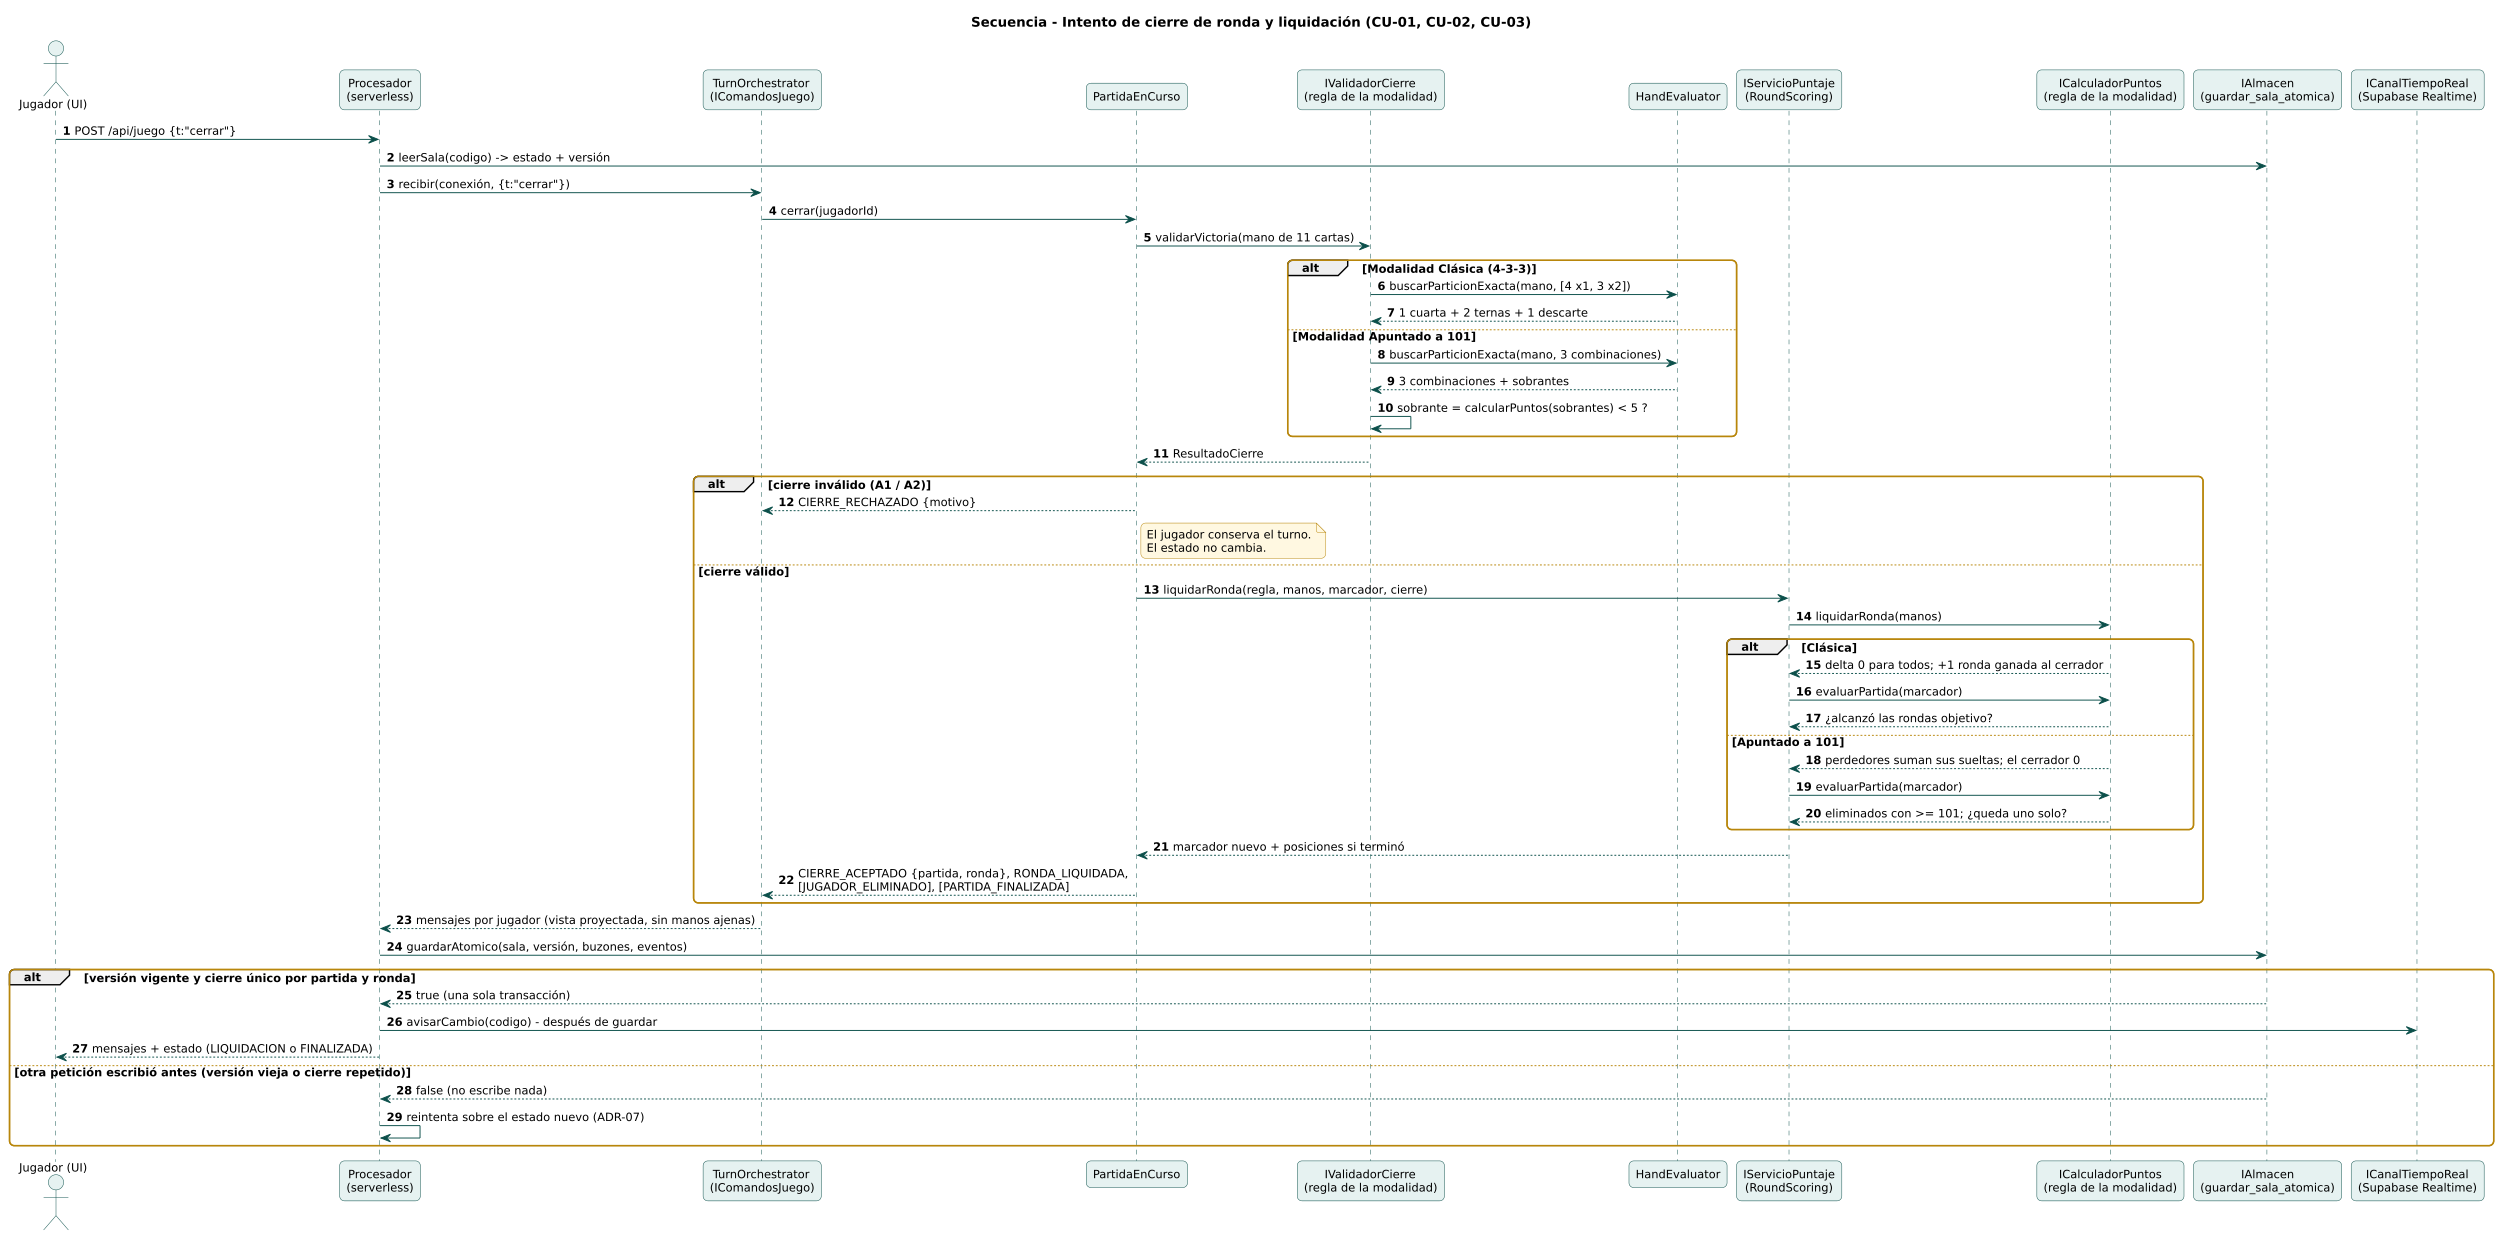
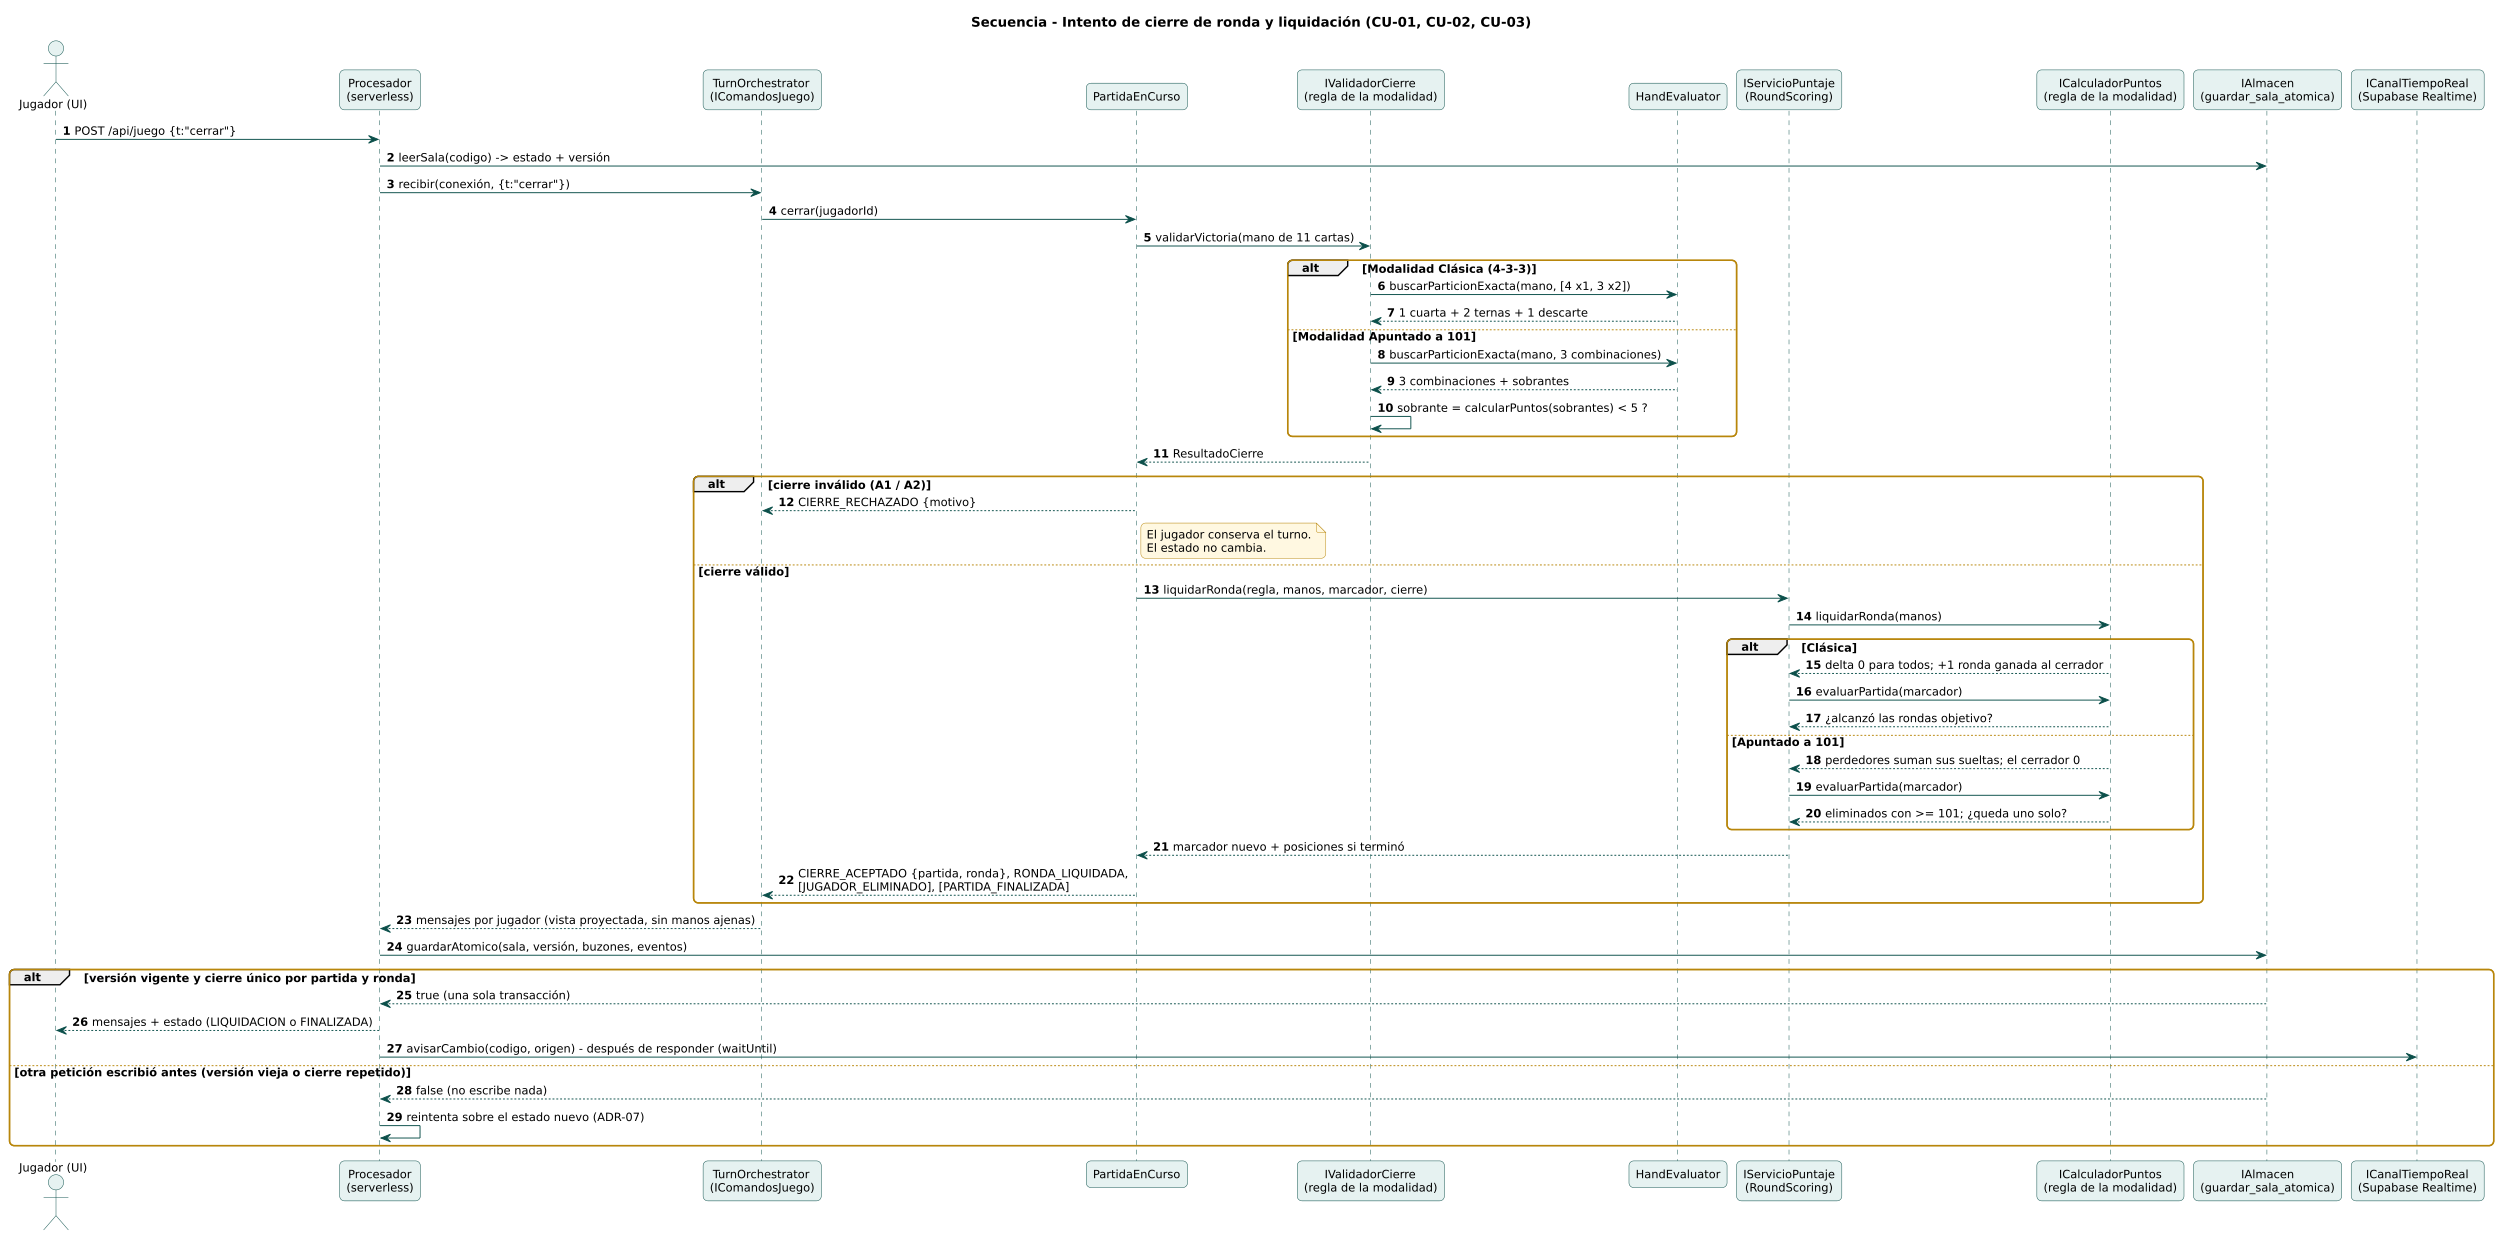
<svg xmlns="http://www.w3.org/2000/svg" contentStyleType="text/css" data-diagram-type="SEQUENCE" height="1297px" preserveAspectRatio="none" style="width:2623px;height:1297px;background:#FFFFFF;" version="1.1" viewBox="0 0 2623 1297" width="2623px" zoomAndPan="magnify">
  <defs />
  <g>
    <text fill="#000000" font-family="DejaVu Sans" font-size="14" font-weight="bold" lengthAdjust="spacing" textLength="587.706" x="1018.839" y="27.995">Secuencia - Intento de cierre de ronda y liquidación (CU-01, CU-02, CU-03)</text>
    <rect fill="none" height="184.781" rx="5" ry="5" style="stroke:#B8860B;stroke-width:1.5;" width="470.97" x="1351.062" y="273.109" />
    <rect fill="none" height="447.438" rx="5" ry="5" style="stroke:#B8860B;stroke-width:1.5;" width="1583.736" x="727.707" y="499.859" />
    <rect fill="none" height="199.75" rx="5" ry="5" style="stroke:#B8860B;stroke-width:1.5;" width="489.412" x="1812.031" y="670.641" />
    <rect fill="none" height="184.781" rx="5" ry="5" style="stroke:#B8860B;stroke-width:1.5;" width="2606.385" x="10" y="1017.234" />
    <g>
      <rect fill="#000000" fill-opacity="0" height="1102.75" width="8" x="54.754" y="116.266" />
      <line style="stroke:#0B4F4A;stroke-width:0.5;stroke-dasharray:5.0,5.0;" x1="58" x2="58" y1="116.266" y2="1219.016" />
    </g>
    <g>
      <rect fill="#000000" fill-opacity="0" height="1102.75" width="8" x="394.701" y="116.266" />
      <line style="stroke:#0B4F4A;stroke-width:0.5;stroke-dasharray:5.0,5.0;" x1="398.416" x2="398.416" y1="116.266" y2="1219.016" />
    </g>
    <g>
      <rect fill="#000000" fill-opacity="0" height="1102.75" width="8" x="795.691" y="116.266" />
      <line style="stroke:#0B4F4A;stroke-width:0.5;stroke-dasharray:5.0,5.0;" x1="798.707" x2="798.707" y1="116.266" y2="1219.016" />
    </g>
    <g>
      <rect fill="#000000" fill-opacity="0" height="1102.75" width="8" x="1188.801" y="116.266" />
      <line style="stroke:#0B4F4A;stroke-width:0.5;stroke-dasharray:5.0,5.0;" x1="1192.685" x2="1192.685" y1="116.266" y2="1219.016" />
    </g>
    <g>
      <rect fill="#000000" fill-opacity="0" height="1102.75" width="8" x="1434.248" y="116.266" />
      <line style="stroke:#0B4F4A;stroke-width:0.5;stroke-dasharray:5.0,5.0;" x1="1438.062" x2="1438.062" y1="116.266" y2="1219.016" />
    </g>
    <g>
      <rect fill="#000000" fill-opacity="0" height="1102.75" width="8" x="1756.576" y="116.266" />
      <line style="stroke:#0B4F4A;stroke-width:0.5;stroke-dasharray:5.0,5.0;" x1="1760.121" x2="1760.121" y1="116.266" y2="1219.016" />
    </g>
    <g>
      <rect fill="#000000" fill-opacity="0" height="1102.75" width="8" x="1873.233" y="116.266" />
      <line style="stroke:#0B4F4A;stroke-width:0.5;stroke-dasharray:5.0,5.0;" x1="1877.031" x2="1877.031" y1="116.266" y2="1219.016" />
    </g>
    <g>
      <rect fill="#000000" fill-opacity="0" height="1102.75" width="8" x="2210.257" y="116.266" />
      <line style="stroke:#0B4F4A;stroke-width:0.5;stroke-dasharray:5.0,5.0;" x1="2214.07" x2="2214.07" y1="116.266" y2="1219.016" />
    </g>
    <g>
      <rect fill="#000000" fill-opacity="0" height="1102.75" width="8" x="2375.166" y="116.266" />
      <line style="stroke:#0B4F4A;stroke-width:0.5;stroke-dasharray:5.0,5.0;" x1="2378.443" x2="2378.443" y1="116.266" y2="1219.016" />
    </g>
    <g>
      <rect fill="#000000" fill-opacity="0" height="1102.75" width="8" x="2532.637" y="116.266" />
      <line style="stroke:#0B4F4A;stroke-width:0.5;stroke-dasharray:5.0,5.0;" x1="2535.889" x2="2535.889" y1="116.266" y2="1219.016" />
    </g>
    <g class="participant participant-head" data-participant="J">
      <text fill="#000000" font-family="DejaVu Sans" font-size="12" lengthAdjust="spacing" textLength="71.508" x="20" y="113.436">Jugador (UI)</text>
      <ellipse cx="58.754" cy="50.797" fill="#E6F2F1" rx="8" ry="8" style="stroke:#0B4F4A;stroke-width:0.5;" />
      <path d="M58.754,58.797 L58.754,85.797 M45.754,66.797 L71.754,66.797 M58.754,85.797 L45.754,100.797 M58.754,85.797 L71.754,100.797" fill="none" style="stroke:#0B4F4A;stroke-width:0.5;" />
    </g>
    <g class="participant participant-tail" data-participant="J">
      <text fill="#000000" font-family="DejaVu Sans" font-size="12" lengthAdjust="spacing" textLength="71.508" x="20" y="1229.154">Jugador (UI)</text>
      <ellipse cx="58.754" cy="1240.484" fill="#E6F2F1" rx="8" ry="8" style="stroke:#0B4F4A;stroke-width:0.5;" />
      <path d="M58.754,1248.484 L58.754,1275.484 M45.754,1256.484 L71.754,1256.484 M58.754,1275.484 L45.754,1290.484 M58.754,1275.484 L71.754,1290.484" fill="none" style="stroke:#0B4F4A;stroke-width:0.5;" />
    </g>
    <g class="participant participant-head" data-participant="PR">
      <rect fill="#E6F2F1" height="41.938" rx="5" ry="5" style="stroke:#0B4F4A;stroke-width:0.5;" width="84.57" x="356.416" y="73.328" />
      <text fill="#000000" font-family="DejaVu Sans" font-size="12" lengthAdjust="spacing" textLength="66.99" x="365.206" y="91.467">Procesador</text>
      <text fill="#000000" font-family="DejaVu Sans" font-size="12" lengthAdjust="spacing" textLength="70.57" x="363.416" y="105.436">(serverless)</text>
    </g>
    <g class="participant participant-tail" data-participant="PR">
      <rect fill="#E6F2F1" height="41.938" rx="5" ry="5" style="stroke:#0B4F4A;stroke-width:0.5;" width="84.57" x="356.416" y="1218.016" />
      <text fill="#000000" font-family="DejaVu Sans" font-size="12" lengthAdjust="spacing" textLength="66.99" x="365.206" y="1236.154">Procesador</text>
      <text fill="#000000" font-family="DejaVu Sans" font-size="12" lengthAdjust="spacing" textLength="70.57" x="363.416" y="1250.123">(serverless)</text>
    </g>
    <g class="participant participant-head" data-participant="O">
      <rect fill="#E6F2F1" height="41.938" rx="5" ry="5" style="stroke:#0B4F4A;stroke-width:0.5;" width="123.969" x="737.707" y="73.328" />
      <text fill="#000000" font-family="DejaVu Sans" font-size="12" lengthAdjust="spacing" textLength="103.664" x="747.859" y="91.467">TurnOrchestrator</text>
      <text fill="#000000" font-family="DejaVu Sans" font-size="12" lengthAdjust="spacing" textLength="109.969" x="744.707" y="105.436">(IComandosJuego)</text>
    </g>
    <g class="participant participant-tail" data-participant="O">
      <rect fill="#E6F2F1" height="41.938" rx="5" ry="5" style="stroke:#0B4F4A;stroke-width:0.5;" width="123.969" x="737.707" y="1218.016" />
      <text fill="#000000" font-family="DejaVu Sans" font-size="12" lengthAdjust="spacing" textLength="103.664" x="747.859" y="1236.154">TurnOrchestrator</text>
      <text fill="#000000" font-family="DejaVu Sans" font-size="12" lengthAdjust="spacing" textLength="109.969" x="744.707" y="1250.123">(IComandosJuego)</text>
    </g>
    <g class="participant participant-head" data-participant="P">
      <rect fill="#E6F2F1" height="27.969" rx="5" ry="5" style="stroke:#0B4F4A;stroke-width:0.5;" width="106.232" x="1139.685" y="87.297" />
      <text fill="#000000" font-family="DejaVu Sans" font-size="12" lengthAdjust="spacing" textLength="92.232" x="1146.685" y="105.436">PartidaEnCurso</text>
    </g>
    <g class="participant participant-tail" data-participant="P">
      <rect fill="#E6F2F1" height="27.969" rx="5" ry="5" style="stroke:#0B4F4A;stroke-width:0.5;" width="106.232" x="1139.685" y="1218.016" />
      <text fill="#000000" font-family="DejaVu Sans" font-size="12" lengthAdjust="spacing" textLength="92.232" x="1146.685" y="1236.154">PartidaEnCurso</text>
    </g>
    <g class="participant participant-head" data-participant="V">
      <rect fill="#E6F2F1" height="41.938" rx="5" ry="5" style="stroke:#0B4F4A;stroke-width:0.5;" width="154.373" x="1361.062" y="73.328" />
      <text fill="#000000" font-family="DejaVu Sans" font-size="12" lengthAdjust="spacing" textLength="96.978" x="1389.759" y="91.467">IValidadorCierre</text>
      <text fill="#000000" font-family="DejaVu Sans" font-size="12" lengthAdjust="spacing" textLength="140.373" x="1368.062" y="105.436">(regla de la modalidad)</text>
    </g>
    <g class="participant participant-tail" data-participant="V">
      <rect fill="#E6F2F1" height="41.938" rx="5" ry="5" style="stroke:#0B4F4A;stroke-width:0.5;" width="154.373" x="1361.062" y="1218.016" />
      <text fill="#000000" font-family="DejaVu Sans" font-size="12" lengthAdjust="spacing" textLength="96.978" x="1389.759" y="1236.154">IValidadorCierre</text>
      <text fill="#000000" font-family="DejaVu Sans" font-size="12" lengthAdjust="spacing" textLength="140.373" x="1368.062" y="1250.123">(regla de la modalidad)</text>
    </g>
    <g class="participant participant-head" data-participant="H">
      <rect fill="#E6F2F1" height="27.969" rx="5" ry="5" style="stroke:#0B4F4A;stroke-width:0.5;" width="102.91" x="1709.121" y="87.297" />
      <text fill="#000000" font-family="DejaVu Sans" font-size="12" lengthAdjust="spacing" textLength="88.91" x="1716.121" y="105.436">HandEvaluator</text>
    </g>
    <g class="participant participant-tail" data-participant="H">
      <rect fill="#E6F2F1" height="27.969" rx="5" ry="5" style="stroke:#0B4F4A;stroke-width:0.5;" width="102.91" x="1709.121" y="1218.016" />
      <text fill="#000000" font-family="DejaVu Sans" font-size="12" lengthAdjust="spacing" textLength="88.91" x="1716.121" y="1236.154">HandEvaluator</text>
    </g>
    <g class="participant participant-head" data-participant="S">
      <rect fill="#E6F2F1" height="41.938" rx="5" ry="5" style="stroke:#0B4F4A;stroke-width:0.5;" width="110.404" x="1822.031" y="73.328" />
      <text fill="#000000" font-family="DejaVu Sans" font-size="12" lengthAdjust="spacing" textLength="96.404" x="1829.031" y="91.467">IServicioPuntaje</text>
      <text fill="#000000" font-family="DejaVu Sans" font-size="12" lengthAdjust="spacing" textLength="92.918" x="1830.774" y="105.436">(RoundScoring)</text>
    </g>
    <g class="participant participant-tail" data-participant="S">
      <rect fill="#E6F2F1" height="41.938" rx="5" ry="5" style="stroke:#0B4F4A;stroke-width:0.5;" width="110.404" x="1822.031" y="1218.016" />
      <text fill="#000000" font-family="DejaVu Sans" font-size="12" lengthAdjust="spacing" textLength="96.404" x="1829.031" y="1236.154">IServicioPuntaje</text>
      <text fill="#000000" font-family="DejaVu Sans" font-size="12" lengthAdjust="spacing" textLength="92.918" x="1830.774" y="1250.123">(RoundScoring)</text>
    </g>
    <g class="participant participant-head" data-participant="C">
      <rect fill="#E6F2F1" height="41.938" rx="5" ry="5" style="stroke:#0B4F4A;stroke-width:0.5;" width="154.373" x="2137.07" y="73.328" />
      <text fill="#000000" font-family="DejaVu Sans" font-size="12" lengthAdjust="spacing" textLength="108.135" x="2160.189" y="91.467">ICalculadorPuntos</text>
      <text fill="#000000" font-family="DejaVu Sans" font-size="12" lengthAdjust="spacing" textLength="140.373" x="2144.07" y="105.436">(regla de la modalidad)</text>
    </g>
    <g class="participant participant-tail" data-participant="C">
      <rect fill="#E6F2F1" height="41.938" rx="5" ry="5" style="stroke:#0B4F4A;stroke-width:0.5;" width="154.373" x="2137.07" y="1218.016" />
      <text fill="#000000" font-family="DejaVu Sans" font-size="12" lengthAdjust="spacing" textLength="108.135" x="2160.189" y="1236.154">ICalculadorPuntos</text>
      <text fill="#000000" font-family="DejaVu Sans" font-size="12" lengthAdjust="spacing" textLength="140.373" x="2144.07" y="1250.123">(regla de la modalidad)</text>
    </g>
    <g class="participant participant-head" data-participant="A">
      <rect fill="#E6F2F1" height="41.938" rx="5" ry="5" style="stroke:#0B4F4A;stroke-width:0.5;" width="155.445" x="2301.443" y="73.328" />
      <text fill="#000000" font-family="DejaVu Sans" font-size="12" lengthAdjust="spacing" textLength="55.711" x="2351.311" y="91.467">IAlmacen</text>
      <text fill="#000000" font-family="DejaVu Sans" font-size="12" lengthAdjust="spacing" textLength="141.445" x="2308.443" y="105.436">(guardar_sala_atomica)</text>
    </g>
    <g class="participant participant-tail" data-participant="A">
      <rect fill="#E6F2F1" height="41.938" rx="5" ry="5" style="stroke:#0B4F4A;stroke-width:0.5;" width="155.445" x="2301.443" y="1218.016" />
      <text fill="#000000" font-family="DejaVu Sans" font-size="12" lengthAdjust="spacing" textLength="55.711" x="2351.311" y="1236.154">IAlmacen</text>
      <text fill="#000000" font-family="DejaVu Sans" font-size="12" lengthAdjust="spacing" textLength="141.445" x="2308.443" y="1250.123">(guardar_sala_atomica)</text>
    </g>
    <g class="participant participant-head" data-participant="R">
      <rect fill="#E6F2F1" height="41.938" rx="5" ry="5" style="stroke:#0B4F4A;stroke-width:0.5;" width="139.496" x="2466.889" y="73.328" />
      <text fill="#000000" font-family="DejaVu Sans" font-size="12" lengthAdjust="spacing" textLength="108.668" x="2482.303" y="91.467">ICanalTiempoReal</text>
      <text fill="#000000" font-family="DejaVu Sans" font-size="12" lengthAdjust="spacing" textLength="125.496" x="2473.889" y="105.436">(Supabase Realtime)</text>
    </g>
    <g class="participant participant-tail" data-participant="R">
      <rect fill="#E6F2F1" height="41.938" rx="5" ry="5" style="stroke:#0B4F4A;stroke-width:0.5;" width="139.496" x="2466.889" y="1218.016" />
      <text fill="#000000" font-family="DejaVu Sans" font-size="12" lengthAdjust="spacing" textLength="108.668" x="2482.303" y="1236.154">ICanalTiempoReal</text>
      <text fill="#000000" font-family="DejaVu Sans" font-size="12" lengthAdjust="spacing" textLength="125.496" x="2473.889" y="1250.123">(Supabase Realtime)</text>
    </g>
    <g class="message" data-participant-1="J" data-participant-2="PR">
      <polygon fill="#0B4F4A" points="386.701,142.234,396.701,146.234,386.701,150.234,390.701,146.234" style="stroke:#0B4F4A;stroke-width:1;" />
      <line style="stroke:#0B4F4A;stroke-width:1;" x1="58.754" x2="392.701" y1="146.234" y2="146.234" />
      <text fill="#000000" font-family="DejaVu Sans" font-size="12" font-weight="bold" lengthAdjust="spacing" textLength="8.35" x="65.754" y="141.404">1</text>
      <text fill="#000000" font-family="DejaVu Sans" font-size="12" lengthAdjust="spacing" textLength="170.121" x="78.103" y="141.404">POST /api/juego {t:"cerrar"}</text>
    </g>
    <g class="message" data-participant-1="PR" data-participant-2="A">
      <polygon fill="#0B4F4A" points="2367.166,170.203,2377.166,174.203,2367.166,178.203,2371.166,174.203" style="stroke:#0B4F4A;stroke-width:1;" />
      <line style="stroke:#0B4F4A;stroke-width:1;" x1="398.701" x2="2373.166" y1="174.203" y2="174.203" />
      <text fill="#000000" font-family="DejaVu Sans" font-size="12" font-weight="bold" lengthAdjust="spacing" textLength="8.35" x="405.701" y="169.373">2</text>
      <text fill="#000000" font-family="DejaVu Sans" font-size="12" lengthAdjust="spacing" textLength="222.205" x="418.051" y="169.373">leerSala(codigo) -&gt; estado + versión</text>
    </g>
    <g class="message" data-participant-1="PR" data-participant-2="O">
      <polygon fill="#0B4F4A" points="787.691,198.172,797.691,202.172,787.691,206.172,791.691,202.172" style="stroke:#0B4F4A;stroke-width:1;" />
      <line style="stroke:#0B4F4A;stroke-width:1;" x1="398.701" x2="793.691" y1="202.172" y2="202.172" />
      <text fill="#000000" font-family="DejaVu Sans" font-size="12" font-weight="bold" lengthAdjust="spacing" textLength="8.35" x="405.701" y="197.342">3</text>
      <text fill="#000000" font-family="DejaVu Sans" font-size="12" lengthAdjust="spacing" textLength="180.627" x="418.051" y="197.342">recibir(conexión, {t:"cerrar"})</text>
    </g>
    <g class="message" data-participant-1="O" data-participant-2="P">
      <polygon fill="#0B4F4A" points="1180.801,226.141,1190.801,230.141,1180.801,234.141,1184.801,230.141" style="stroke:#0B4F4A;stroke-width:1;" />
      <line style="stroke:#0B4F4A;stroke-width:1;" x1="799.691" x2="1186.801" y1="230.141" y2="230.141" />
      <text fill="#000000" font-family="DejaVu Sans" font-size="12" font-weight="bold" lengthAdjust="spacing" textLength="8.35" x="806.691" y="225.31">4</text>
      <text fill="#000000" font-family="DejaVu Sans" font-size="12" lengthAdjust="spacing" textLength="102.457" x="819.041" y="225.31">cerrar(jugadorId)</text>
    </g>
    <g class="message" data-participant-1="P" data-participant-2="V">
      <polygon fill="#0B4F4A" points="1426.248,254.109,1436.248,258.109,1426.248,262.109,1430.248,258.109" style="stroke:#0B4F4A;stroke-width:1;" />
      <line style="stroke:#0B4F4A;stroke-width:1;" x1="1192.801" x2="1432.248" y1="258.109" y2="258.109" />
      <text fill="#000000" font-family="DejaVu Sans" font-size="12" font-weight="bold" lengthAdjust="spacing" textLength="8.35" x="1199.801" y="253.279">5</text>
      <text fill="#000000" font-family="DejaVu Sans" font-size="12" lengthAdjust="spacing" textLength="209.098" x="1212.15" y="253.279">validarVictoria(mano de 11 cartas)</text>
    </g>
    <path d="M1356.062,273.109 L1414.009,273.109 L1414.009,279.078 L1404.009,289.078 L1351.062,289.078 L1351.062,278.109 A5,5 0 0 1 1356.062,273.109" fill="#EEEEEE" style="stroke:#000000;stroke-width:1.5;" />
    <rect fill="none" height="184.781" rx="5" ry="5" style="stroke:#B8860B;stroke-width:1.5;" width="470.97" x="1351.062" y="273.109" />
    <text fill="#000000" font-family="DejaVu Sans" font-size="12" font-weight="bold" lengthAdjust="spacing" textLength="17.947" x="1366.062" y="285.248">alt</text>
    <text fill="#000000" font-family="DejaVu Sans" font-size="12" font-weight="bold" lengthAdjust="spacing" textLength="183.164" x="1429.009" y="286.248">[Modalidad Clásica (4-3-3)]</text>
    <g class="message" data-participant-1="V" data-participant-2="H">
      <polygon fill="#0B4F4A" points="1748.576,305.047,1758.576,309.047,1748.576,313.047,1752.576,309.047" style="stroke:#0B4F4A;stroke-width:1;" />
      <line style="stroke:#0B4F4A;stroke-width:1;" x1="1438.248" x2="1754.576" y1="309.047" y2="309.047" />
      <text fill="#000000" font-family="DejaVu Sans" font-size="12" font-weight="bold" lengthAdjust="spacing" textLength="8.35" x="1445.248" y="304.217">6</text>
      <text fill="#000000" font-family="DejaVu Sans" font-size="12" lengthAdjust="spacing" textLength="253.84" x="1457.598" y="304.217">buscarParticionExacta(mano, [4 x1, 3 x2])</text>
    </g>
    <g class="message" data-participant-1="H" data-participant-2="V">
      <polygon fill="#0B4F4A" points="1449.248,333.016,1439.248,337.016,1449.248,341.016,1445.248,337.016" style="stroke:#0B4F4A;stroke-width:1;" />
      <line style="stroke:#0B4F4A;stroke-width:1;stroke-dasharray:2.0,2.0;" x1="1443.248" x2="1759.576" y1="337.016" y2="337.016" />
      <text fill="#000000" font-family="DejaVu Sans" font-size="12" font-weight="bold" lengthAdjust="spacing" textLength="8.35" x="1455.248" y="332.185">7</text>
      <text fill="#000000" font-family="DejaVu Sans" font-size="12" lengthAdjust="spacing" textLength="198.721" x="1467.598" y="332.185">1 cuarta + 2 ternas + 1 descarte</text>
    </g>
    <line style="stroke:#B8860B;stroke-width:1;stroke-dasharray:2.0,2.0;" x1="1351.062" x2="1822.031" y1="346.016" y2="346.016" />
    <text fill="#000000" font-family="DejaVu Sans" font-size="12" font-weight="bold" lengthAdjust="spacing" textLength="192.656" x="1356.062" y="357.154">[Modalidad Apuntado a 101]</text>
    <g class="message" data-participant-1="V" data-participant-2="H">
      <polygon fill="#0B4F4A" points="1748.576,376.953,1758.576,380.953,1748.576,384.953,1752.576,380.953" style="stroke:#0B4F4A;stroke-width:1;" />
      <line style="stroke:#0B4F4A;stroke-width:1;" x1="1438.248" x2="1754.576" y1="380.953" y2="380.953" />
      <text fill="#000000" font-family="DejaVu Sans" font-size="12" font-weight="bold" lengthAdjust="spacing" textLength="8.35" x="1445.248" y="376.123">8</text>
      <text fill="#000000" font-family="DejaVu Sans" font-size="12" lengthAdjust="spacing" textLength="285.978" x="1457.598" y="376.123">buscarParticionExacta(mano, 3 combinaciones)</text>
    </g>
    <g class="message" data-participant-1="H" data-participant-2="V">
      <polygon fill="#0B4F4A" points="1449.248,404.922,1439.248,408.922,1449.248,412.922,1445.248,408.922" style="stroke:#0B4F4A;stroke-width:1;" />
      <line style="stroke:#0B4F4A;stroke-width:1;stroke-dasharray:2.0,2.0;" x1="1443.248" x2="1759.576" y1="408.922" y2="408.922" />
      <text fill="#000000" font-family="DejaVu Sans" font-size="12" font-weight="bold" lengthAdjust="spacing" textLength="8.35" x="1455.248" y="404.092">9</text>
      <text fill="#000000" font-family="DejaVu Sans" font-size="12" lengthAdjust="spacing" textLength="178.629" x="1467.598" y="404.092">3 combinaciones + sobrantes</text>
    </g>
    <g class="message" data-participant-1="V" data-participant-2="V">
      <line style="stroke:#0B4F4A;stroke-width:1;" x1="1438.248" x2="1480.248" y1="436.891" y2="436.891" />
      <line style="stroke:#0B4F4A;stroke-width:1;" x1="1480.248" x2="1480.248" y1="436.891" y2="449.891" />
      <line style="stroke:#0B4F4A;stroke-width:1;" x1="1439.248" x2="1480.248" y1="449.891" y2="449.891" />
      <polygon fill="#0B4F4A" points="1449.248,445.891,1439.248,449.891,1449.248,453.891,1445.248,449.891" style="stroke:#0B4F4A;stroke-width:1;" />
      <text fill="#000000" font-family="DejaVu Sans" font-size="12" font-weight="bold" lengthAdjust="spacing" textLength="16.699" x="1445.248" y="432.06">10</text>
      <text fill="#000000" font-family="DejaVu Sans" font-size="12" lengthAdjust="spacing" textLength="263.039" x="1465.947" y="432.06">sobrante = calcularPuntos(sobrantes) &lt; 5 ?</text>
    </g>
    <g class="message" data-participant-1="V" data-participant-2="P">
      <polygon fill="#0B4F4A" points="1203.801,480.859,1193.801,484.859,1203.801,488.859,1199.801,484.859" style="stroke:#0B4F4A;stroke-width:1;" />
      <line style="stroke:#0B4F4A;stroke-width:1;stroke-dasharray:2.0,2.0;" x1="1197.801" x2="1437.248" y1="484.859" y2="484.859" />
      <text fill="#000000" font-family="DejaVu Sans" font-size="12" font-weight="bold" lengthAdjust="spacing" textLength="16.699" x="1209.801" y="480.029">11</text>
      <text fill="#000000" font-family="DejaVu Sans" font-size="12" lengthAdjust="spacing" textLength="96.275" x="1230.5" y="480.029">ResultadoCierre</text>
    </g>
    <path d="M732.707,499.859 L790.654,499.859 L790.654,505.828 L780.654,515.828 L727.707,515.828 L727.707,504.859 A5,5 0 0 1 732.707,499.859" fill="#EEEEEE" style="stroke:#000000;stroke-width:1.5;" />
    <rect fill="none" height="447.438" rx="5" ry="5" style="stroke:#B8860B;stroke-width:1.5;" width="1583.736" x="727.707" y="499.859" />
    <text fill="#000000" font-family="DejaVu Sans" font-size="12" font-weight="bold" lengthAdjust="spacing" textLength="17.947" x="742.707" y="511.998">alt</text>
    <text fill="#000000" font-family="DejaVu Sans" font-size="12" font-weight="bold" lengthAdjust="spacing" textLength="171.281" x="805.654" y="512.998">[cierre inválido (A1 / A2)]</text>
    <g class="message" data-participant-1="P" data-participant-2="O">
      <polygon fill="#0B4F4A" points="810.691,531.797,800.691,535.797,810.691,539.797,806.691,535.797" style="stroke:#0B4F4A;stroke-width:1;" />
      <line style="stroke:#0B4F4A;stroke-width:1;stroke-dasharray:2.0,2.0;" x1="804.691" x2="1191.801" y1="535.797" y2="535.797" />
      <text fill="#000000" font-family="DejaVu Sans" font-size="12" font-weight="bold" lengthAdjust="spacing" textLength="16.699" x="816.691" y="530.967">12</text>
      <text fill="#000000" font-family="DejaVu Sans" font-size="12" lengthAdjust="spacing" textLength="187.002" x="837.391" y="530.967">CIERRE_RECHAZADO {motivo}</text>
    </g>
    <path d="M1197,553.797 L1197,580.797 A5,5 0 0 0 1202,585.797 L1386,585.797 A5,5 0 0 0 1391,580.797 L1391,558.797 L1381,548.797 L1202,548.797 A5,5 0 0 0 1197,553.797" fill="#FFF8E1" style="stroke:#B8860B;stroke-width:0.5;" />
    <path d="M1381,548.797 L1381,556.297 A2.5,2.5 0 0 0 1383.5,558.797 L1391,558.797 L1381,548.797" fill="#FFF8E1" style="stroke:#B8860B;stroke-width:0.5;" />
    <text fill="#000000" font-family="DejaVu Sans" font-size="12" lengthAdjust="spacing" textLength="173.268" x="1203" y="564.936">El jugador conserva el turno.</text>
    <text fill="#000000" font-family="DejaVu Sans" font-size="12" lengthAdjust="spacing" textLength="125.719" x="1203" y="578.904">El estado no cambia.</text>
    <line style="stroke:#B8860B;stroke-width:1;stroke-dasharray:2.0,2.0;" x1="727.707" x2="2311.443" y1="592.734" y2="592.734" />
    <text fill="#000000" font-family="DejaVu Sans" font-size="12" font-weight="bold" lengthAdjust="spacing" textLength="95.467" x="732.707" y="603.873">[cierre válido]</text>
    <g class="message" data-participant-1="P" data-participant-2="S">
      <polygon fill="#0B4F4A" points="1865.233,623.672,1875.233,627.672,1865.233,631.672,1869.233,627.672" style="stroke:#0B4F4A;stroke-width:1;" />
      <line style="stroke:#0B4F4A;stroke-width:1;" x1="1192.801" x2="1871.233" y1="627.672" y2="627.672" />
      <text fill="#000000" font-family="DejaVu Sans" font-size="12" font-weight="bold" lengthAdjust="spacing" textLength="16.699" x="1199.801" y="622.842">13</text>
      <text fill="#000000" font-family="DejaVu Sans" font-size="12" lengthAdjust="spacing" textLength="278.883" x="1220.5" y="622.842">liquidarRonda(regla, manos, marcador, cierre)</text>
    </g>
    <g class="message" data-participant-1="S" data-participant-2="C">
      <polygon fill="#0B4F4A" points="2202.257,651.641,2212.257,655.641,2202.257,659.641,2206.257,655.641" style="stroke:#0B4F4A;stroke-width:1;" />
      <line style="stroke:#0B4F4A;stroke-width:1;" x1="1877.233" x2="2208.257" y1="655.641" y2="655.641" />
      <text fill="#000000" font-family="DejaVu Sans" font-size="12" font-weight="bold" lengthAdjust="spacing" textLength="16.699" x="1884.233" y="650.811">14</text>
      <text fill="#000000" font-family="DejaVu Sans" font-size="12" lengthAdjust="spacing" textLength="132.99" x="1904.933" y="650.811">liquidarRonda(manos)</text>
    </g>
    <path d="M1817.031,670.641 L1874.978,670.641 L1874.978,676.609 L1864.978,686.609 L1812.031,686.609 L1812.031,675.641 A5,5 0 0 1 1817.031,670.641" fill="#EEEEEE" style="stroke:#000000;stroke-width:1.5;" />
    <rect fill="none" height="199.75" rx="5" ry="5" style="stroke:#B8860B;stroke-width:1.5;" width="489.412" x="1812.031" y="670.641" />
    <text fill="#000000" font-family="DejaVu Sans" font-size="12" font-weight="bold" lengthAdjust="spacing" textLength="17.947" x="1827.031" y="682.779">alt</text>
    <text fill="#000000" font-family="DejaVu Sans" font-size="12" font-weight="bold" lengthAdjust="spacing" textLength="58.453" x="1889.978" y="683.779">[Clásica]</text>
    <g class="message" data-participant-1="C" data-participant-2="S">
      <polygon fill="#0B4F4A" points="1888.233,702.578,1878.233,706.578,1888.233,710.578,1884.233,706.578" style="stroke:#0B4F4A;stroke-width:1;" />
      <line style="stroke:#0B4F4A;stroke-width:1;stroke-dasharray:2.0,2.0;" x1="1882.233" x2="2213.257" y1="706.578" y2="706.578" />
      <text fill="#000000" font-family="DejaVu Sans" font-size="12" font-weight="bold" lengthAdjust="spacing" textLength="16.699" x="1894.233" y="701.748">15</text>
      <text fill="#000000" font-family="DejaVu Sans" font-size="12" lengthAdjust="spacing" textLength="292.324" x="1914.933" y="701.748">delta 0 para todos; +1 ronda ganada al cerrador</text>
    </g>
    <g class="message" data-participant-1="S" data-participant-2="C">
      <polygon fill="#0B4F4A" points="2202.257,730.547,2212.257,734.547,2202.257,738.547,2206.257,734.547" style="stroke:#0B4F4A;stroke-width:1;" />
      <line style="stroke:#0B4F4A;stroke-width:1;" x1="1877.233" x2="2208.257" y1="734.547" y2="734.547" />
      <text fill="#000000" font-family="DejaVu Sans" font-size="12" font-weight="bold" lengthAdjust="spacing" textLength="16.699" x="1884.233" y="729.717">16</text>
      <text fill="#000000" font-family="DejaVu Sans" font-size="12" lengthAdjust="spacing" textLength="154.781" x="1904.933" y="729.717">evaluarPartida(marcador)</text>
    </g>
    <g class="message" data-participant-1="C" data-participant-2="S">
      <polygon fill="#0B4F4A" points="1888.233,758.516,1878.233,762.516,1888.233,766.516,1884.233,762.516" style="stroke:#0B4F4A;stroke-width:1;" />
      <line style="stroke:#0B4F4A;stroke-width:1;stroke-dasharray:2.0,2.0;" x1="1882.233" x2="2213.257" y1="762.516" y2="762.516" />
      <text fill="#000000" font-family="DejaVu Sans" font-size="12" font-weight="bold" lengthAdjust="spacing" textLength="16.699" x="1894.233" y="757.686">17</text>
      <text fill="#000000" font-family="DejaVu Sans" font-size="12" lengthAdjust="spacing" textLength="176.268" x="1914.933" y="757.686">¿alcanzó las rondas objetivo?</text>
    </g>
    <line style="stroke:#B8860B;stroke-width:1;stroke-dasharray:2.0,2.0;" x1="1812.031" x2="2301.443" y1="771.516" y2="771.516" />
    <text fill="#000000" font-family="DejaVu Sans" font-size="12" font-weight="bold" lengthAdjust="spacing" textLength="118.102" x="1817.031" y="782.654">[Apuntado a 101]</text>
    <g class="message" data-participant-1="C" data-participant-2="S">
      <polygon fill="#0B4F4A" points="1888.233,802.453,1878.233,806.453,1888.233,810.453,1884.233,806.453" style="stroke:#0B4F4A;stroke-width:1;" />
      <line style="stroke:#0B4F4A;stroke-width:1;stroke-dasharray:2.0,2.0;" x1="1882.233" x2="2213.257" y1="806.453" y2="806.453" />
      <text fill="#000000" font-family="DejaVu Sans" font-size="12" font-weight="bold" lengthAdjust="spacing" textLength="16.699" x="1894.233" y="801.623">18</text>
      <text fill="#000000" font-family="DejaVu Sans" font-size="12" lengthAdjust="spacing" textLength="268.336" x="1914.933" y="801.623">perdedores suman sus sueltas; el cerrador 0</text>
    </g>
    <g class="message" data-participant-1="S" data-participant-2="C">
      <polygon fill="#0B4F4A" points="2202.257,830.422,2212.257,834.422,2202.257,838.422,2206.257,834.422" style="stroke:#0B4F4A;stroke-width:1;" />
      <line style="stroke:#0B4F4A;stroke-width:1;" x1="1877.233" x2="2208.257" y1="834.422" y2="834.422" />
      <text fill="#000000" font-family="DejaVu Sans" font-size="12" font-weight="bold" lengthAdjust="spacing" textLength="16.699" x="1884.233" y="829.592">19</text>
      <text fill="#000000" font-family="DejaVu Sans" font-size="12" lengthAdjust="spacing" textLength="154.781" x="1904.933" y="829.592">evaluarPartida(marcador)</text>
    </g>
    <g class="message" data-participant-1="C" data-participant-2="S">
      <polygon fill="#0B4F4A" points="1888.233,858.391,1878.233,862.391,1888.233,866.391,1884.233,862.391" style="stroke:#0B4F4A;stroke-width:1;" />
      <line style="stroke:#0B4F4A;stroke-width:1;stroke-dasharray:2.0,2.0;" x1="1882.233" x2="2213.257" y1="862.391" y2="862.391" />
      <text fill="#000000" font-family="DejaVu Sans" font-size="12" font-weight="bold" lengthAdjust="spacing" textLength="16.699" x="1894.233" y="857.561">20</text>
      <text fill="#000000" font-family="DejaVu Sans" font-size="12" lengthAdjust="spacing" textLength="253.869" x="1914.933" y="857.561">eliminados con &gt;= 101; ¿queda uno solo?</text>
    </g>
    <g class="message" data-participant-1="S" data-participant-2="P">
      <polygon fill="#0B4F4A" points="1203.801,893.359,1193.801,897.359,1203.801,901.359,1199.801,897.359" style="stroke:#0B4F4A;stroke-width:1;" />
      <line style="stroke:#0B4F4A;stroke-width:1;stroke-dasharray:2.0,2.0;" x1="1197.801" x2="1876.233" y1="897.359" y2="897.359" />
      <text fill="#000000" font-family="DejaVu Sans" font-size="12" font-weight="bold" lengthAdjust="spacing" textLength="16.699" x="1209.801" y="892.529">21</text>
      <text fill="#000000" font-family="DejaVu Sans" font-size="12" lengthAdjust="spacing" textLength="243.621" x="1230.5" y="892.529">marcador nuevo + posiciones si terminó</text>
    </g>
    <g class="message" data-participant-1="P" data-participant-2="O">
      <polygon fill="#0B4F4A" points="810.691,935.297,800.691,939.297,810.691,943.297,806.691,939.297" style="stroke:#0B4F4A;stroke-width:1;" />
      <line style="stroke:#0B4F4A;stroke-width:1;stroke-dasharray:2.0,2.0;" x1="804.691" x2="1191.801" y1="939.297" y2="939.297" />
      <text fill="#000000" font-family="DejaVu Sans" font-size="12" font-weight="bold" lengthAdjust="spacing" textLength="16.699" x="816.691" y="927.482">22</text>
      <text fill="#000000" font-family="DejaVu Sans" font-size="12" lengthAdjust="spacing" textLength="348.41" x="837.391" y="920.498">CIERRE_ACEPTADO {partida, ronda}, RONDA_LIQUIDADA,</text>
      <text fill="#000000" font-family="DejaVu Sans" font-size="12" lengthAdjust="spacing" textLength="286.611" x="837.391" y="934.467">[JUGADOR_ELIMINADO], [PARTIDA_FINALIZADA]</text>
    </g>
    <g class="message" data-participant-1="O" data-participant-2="PR">
      <polygon fill="#0B4F4A" points="409.701,970.266,399.701,974.266,409.701,978.266,405.701,974.266" style="stroke:#0B4F4A;stroke-width:1;" />
      <line style="stroke:#0B4F4A;stroke-width:1;stroke-dasharray:2.0,2.0;" x1="403.701" x2="798.691" y1="974.266" y2="974.266" />
      <text fill="#000000" font-family="DejaVu Sans" font-size="12" font-weight="bold" lengthAdjust="spacing" textLength="16.699" x="415.701" y="969.436">23</text>
      <text fill="#000000" font-family="DejaVu Sans" font-size="12" lengthAdjust="spacing" textLength="356.291" x="436.4" y="969.436">mensajes por jugador (vista proyectada, sin manos ajenas)</text>
    </g>
    <g class="message" data-participant-1="PR" data-participant-2="A">
      <polygon fill="#0B4F4A" points="2367.166,998.234,2377.166,1002.234,2367.166,1006.234,2371.166,1002.234" style="stroke:#0B4F4A;stroke-width:1;" />
      <line style="stroke:#0B4F4A;stroke-width:1;" x1="398.701" x2="2373.166" y1="1002.234" y2="1002.234" />
      <text fill="#000000" font-family="DejaVu Sans" font-size="12" font-weight="bold" lengthAdjust="spacing" textLength="16.699" x="405.701" y="997.404">24</text>
      <text fill="#000000" font-family="DejaVu Sans" font-size="12" lengthAdjust="spacing" textLength="295.002" x="426.4" y="997.404">guardarAtomico(sala, versión, buzones, eventos)</text>
    </g>
    <path d="M15,1017.234 L72.947,1017.234 L72.947,1023.203 L62.947,1033.203 L10,1033.203 L10,1022.234 A5,5 0 0 1 15,1017.234" fill="#EEEEEE" style="stroke:#000000;stroke-width:1.5;" />
    <rect fill="none" height="184.781" rx="5" ry="5" style="stroke:#B8860B;stroke-width:1.5;" width="2606.385" x="10" y="1017.234" />
    <text fill="#000000" font-family="DejaVu Sans" font-size="12" font-weight="bold" lengthAdjust="spacing" textLength="17.947" x="25" y="1029.373">alt</text>
    <text fill="#000000" font-family="DejaVu Sans" font-size="12" font-weight="bold" lengthAdjust="spacing" textLength="348.223" x="87.947" y="1030.373">[versión vigente y cierre único por partida y ronda]</text>
    <g class="message" data-participant-1="A" data-participant-2="PR">
      <polygon fill="#0B4F4A" points="409.701,1049.172,399.701,1053.172,409.701,1057.172,405.701,1053.172" style="stroke:#0B4F4A;stroke-width:1;" />
      <line style="stroke:#0B4F4A;stroke-width:1;stroke-dasharray:2.0,2.0;" x1="403.701" x2="2378.166" y1="1053.172" y2="1053.172" />
      <text fill="#000000" font-family="DejaVu Sans" font-size="12" font-weight="bold" lengthAdjust="spacing" textLength="16.699" x="415.701" y="1048.342">25</text>
      <text fill="#000000" font-family="DejaVu Sans" font-size="12" lengthAdjust="spacing" textLength="161.959" x="436.4" y="1048.342">true (una sola transacción)</text>
    </g>
+     <g class="message" data-participant-1="PR" data-participant-2="J">
+       <polygon fill="#0B4F4A" points="69.754,1077.141,59.754,1081.141,69.754,1085.141,65.754,1081.141" style="stroke:#0B4F4A;stroke-width:1;" />
+       <line style="stroke:#0B4F4A;stroke-width:1;stroke-dasharray:2.0,2.0;" x1="63.754" x2="397.701" y1="1081.141" y2="1081.141" />
+       <text fill="#000000" font-family="DejaVu Sans" font-size="12" font-weight="bold" lengthAdjust="spacing" textLength="16.699" x="75.754" y="1076.311">26</text>
+       <text fill="#000000" font-family="DejaVu Sans" font-size="12" lengthAdjust="spacing" textLength="295.248" x="96.453" y="1076.311">mensajes + estado (LIQUIDACION o FINALIZADA)</text>
+     </g>
    <g class="message" data-participant-1="PR" data-participant-2="R">
-       <polygon fill="#0B4F4A" points="2524.637,1077.141,2534.637,1081.141,2524.637,1085.141,2528.637,1081.141" style="stroke:#0B4F4A;stroke-width:1;" />
-       <line style="stroke:#0B4F4A;stroke-width:1;" x1="398.701" x2="2530.637" y1="1081.141" y2="1081.141" />
-       <text fill="#000000" font-family="DejaVu Sans" font-size="12" font-weight="bold" lengthAdjust="spacing" textLength="16.699" x="405.701" y="1076.311">26</text>
-       <text fill="#000000" font-family="DejaVu Sans" font-size="12" lengthAdjust="spacing" textLength="267.182" x="426.4" y="1076.311">avisarCambio(codigo)  - después de guardar</text>
-     </g>
-     <g class="message" data-participant-1="PR" data-participant-2="J">
-       <polygon fill="#0B4F4A" points="69.754,1105.109,59.754,1109.109,69.754,1113.109,65.754,1109.109" style="stroke:#0B4F4A;stroke-width:1;" />
-       <line style="stroke:#0B4F4A;stroke-width:1;stroke-dasharray:2.0,2.0;" x1="63.754" x2="397.701" y1="1109.109" y2="1109.109" />
-       <text fill="#000000" font-family="DejaVu Sans" font-size="12" font-weight="bold" lengthAdjust="spacing" textLength="16.699" x="75.754" y="1104.279">27</text>
-       <text fill="#000000" font-family="DejaVu Sans" font-size="12" lengthAdjust="spacing" textLength="295.248" x="96.453" y="1104.279">mensajes + estado (LIQUIDACION o FINALIZADA)</text>
+       <polygon fill="#0B4F4A" points="2524.637,1105.109,2534.637,1109.109,2524.637,1113.109,2528.637,1109.109" style="stroke:#0B4F4A;stroke-width:1;" />
+       <line style="stroke:#0B4F4A;stroke-width:1;" x1="398.701" x2="2530.637" y1="1109.109" y2="1109.109" />
+       <text fill="#000000" font-family="DejaVu Sans" font-size="12" font-weight="bold" lengthAdjust="spacing" textLength="16.699" x="405.701" y="1104.279">27</text>
+       <text fill="#000000" font-family="DejaVu Sans" font-size="12" lengthAdjust="spacing" textLength="392.824" x="426.4" y="1104.279">avisarCambio(codigo, origen)  - después de responder (waitUntil)</text>
    </g>
    <line style="stroke:#B8860B;stroke-width:1;stroke-dasharray:2.0,2.0;" x1="10" x2="2616.385" y1="1118.109" y2="1118.109" />
    <text fill="#000000" font-family="DejaVu Sans" font-size="12" font-weight="bold" lengthAdjust="spacing" textLength="416.238" x="15" y="1129.248">[otra petición escribió antes (versión vieja o cierre repetido)]</text>
    <g class="message" data-participant-1="A" data-participant-2="PR">
      <polygon fill="#0B4F4A" points="409.701,1149.047,399.701,1153.047,409.701,1157.047,405.701,1153.047" style="stroke:#0B4F4A;stroke-width:1;" />
      <line style="stroke:#0B4F4A;stroke-width:1;stroke-dasharray:2.0,2.0;" x1="403.701" x2="2378.166" y1="1153.047" y2="1153.047" />
      <text fill="#000000" font-family="DejaVu Sans" font-size="12" font-weight="bold" lengthAdjust="spacing" textLength="16.699" x="415.701" y="1148.217">28</text>
      <text fill="#000000" font-family="DejaVu Sans" font-size="12" lengthAdjust="spacing" textLength="137.731" x="436.4" y="1148.217">false (no escribe nada)</text>
    </g>
    <g class="message" data-participant-1="PR" data-participant-2="PR">
      <line style="stroke:#0B4F4A;stroke-width:1;" x1="398.701" x2="440.701" y1="1181.016" y2="1181.016" />
      <line style="stroke:#0B4F4A;stroke-width:1;" x1="440.701" x2="440.701" y1="1181.016" y2="1194.016" />
      <line style="stroke:#0B4F4A;stroke-width:1;" x1="399.701" x2="440.701" y1="1194.016" y2="1194.016" />
      <polygon fill="#0B4F4A" points="409.701,1190.016,399.701,1194.016,409.701,1198.016,405.701,1194.016" style="stroke:#0B4F4A;stroke-width:1;" />
      <text fill="#000000" font-family="DejaVu Sans" font-size="12" font-weight="bold" lengthAdjust="spacing" textLength="16.699" x="405.701" y="1176.186">29</text>
      <text fill="#000000" font-family="DejaVu Sans" font-size="12" lengthAdjust="spacing" textLength="250.764" x="426.4" y="1176.186">reintenta sobre el estado nuevo (ADR-07)</text>
    </g>
  </g>
</svg>
